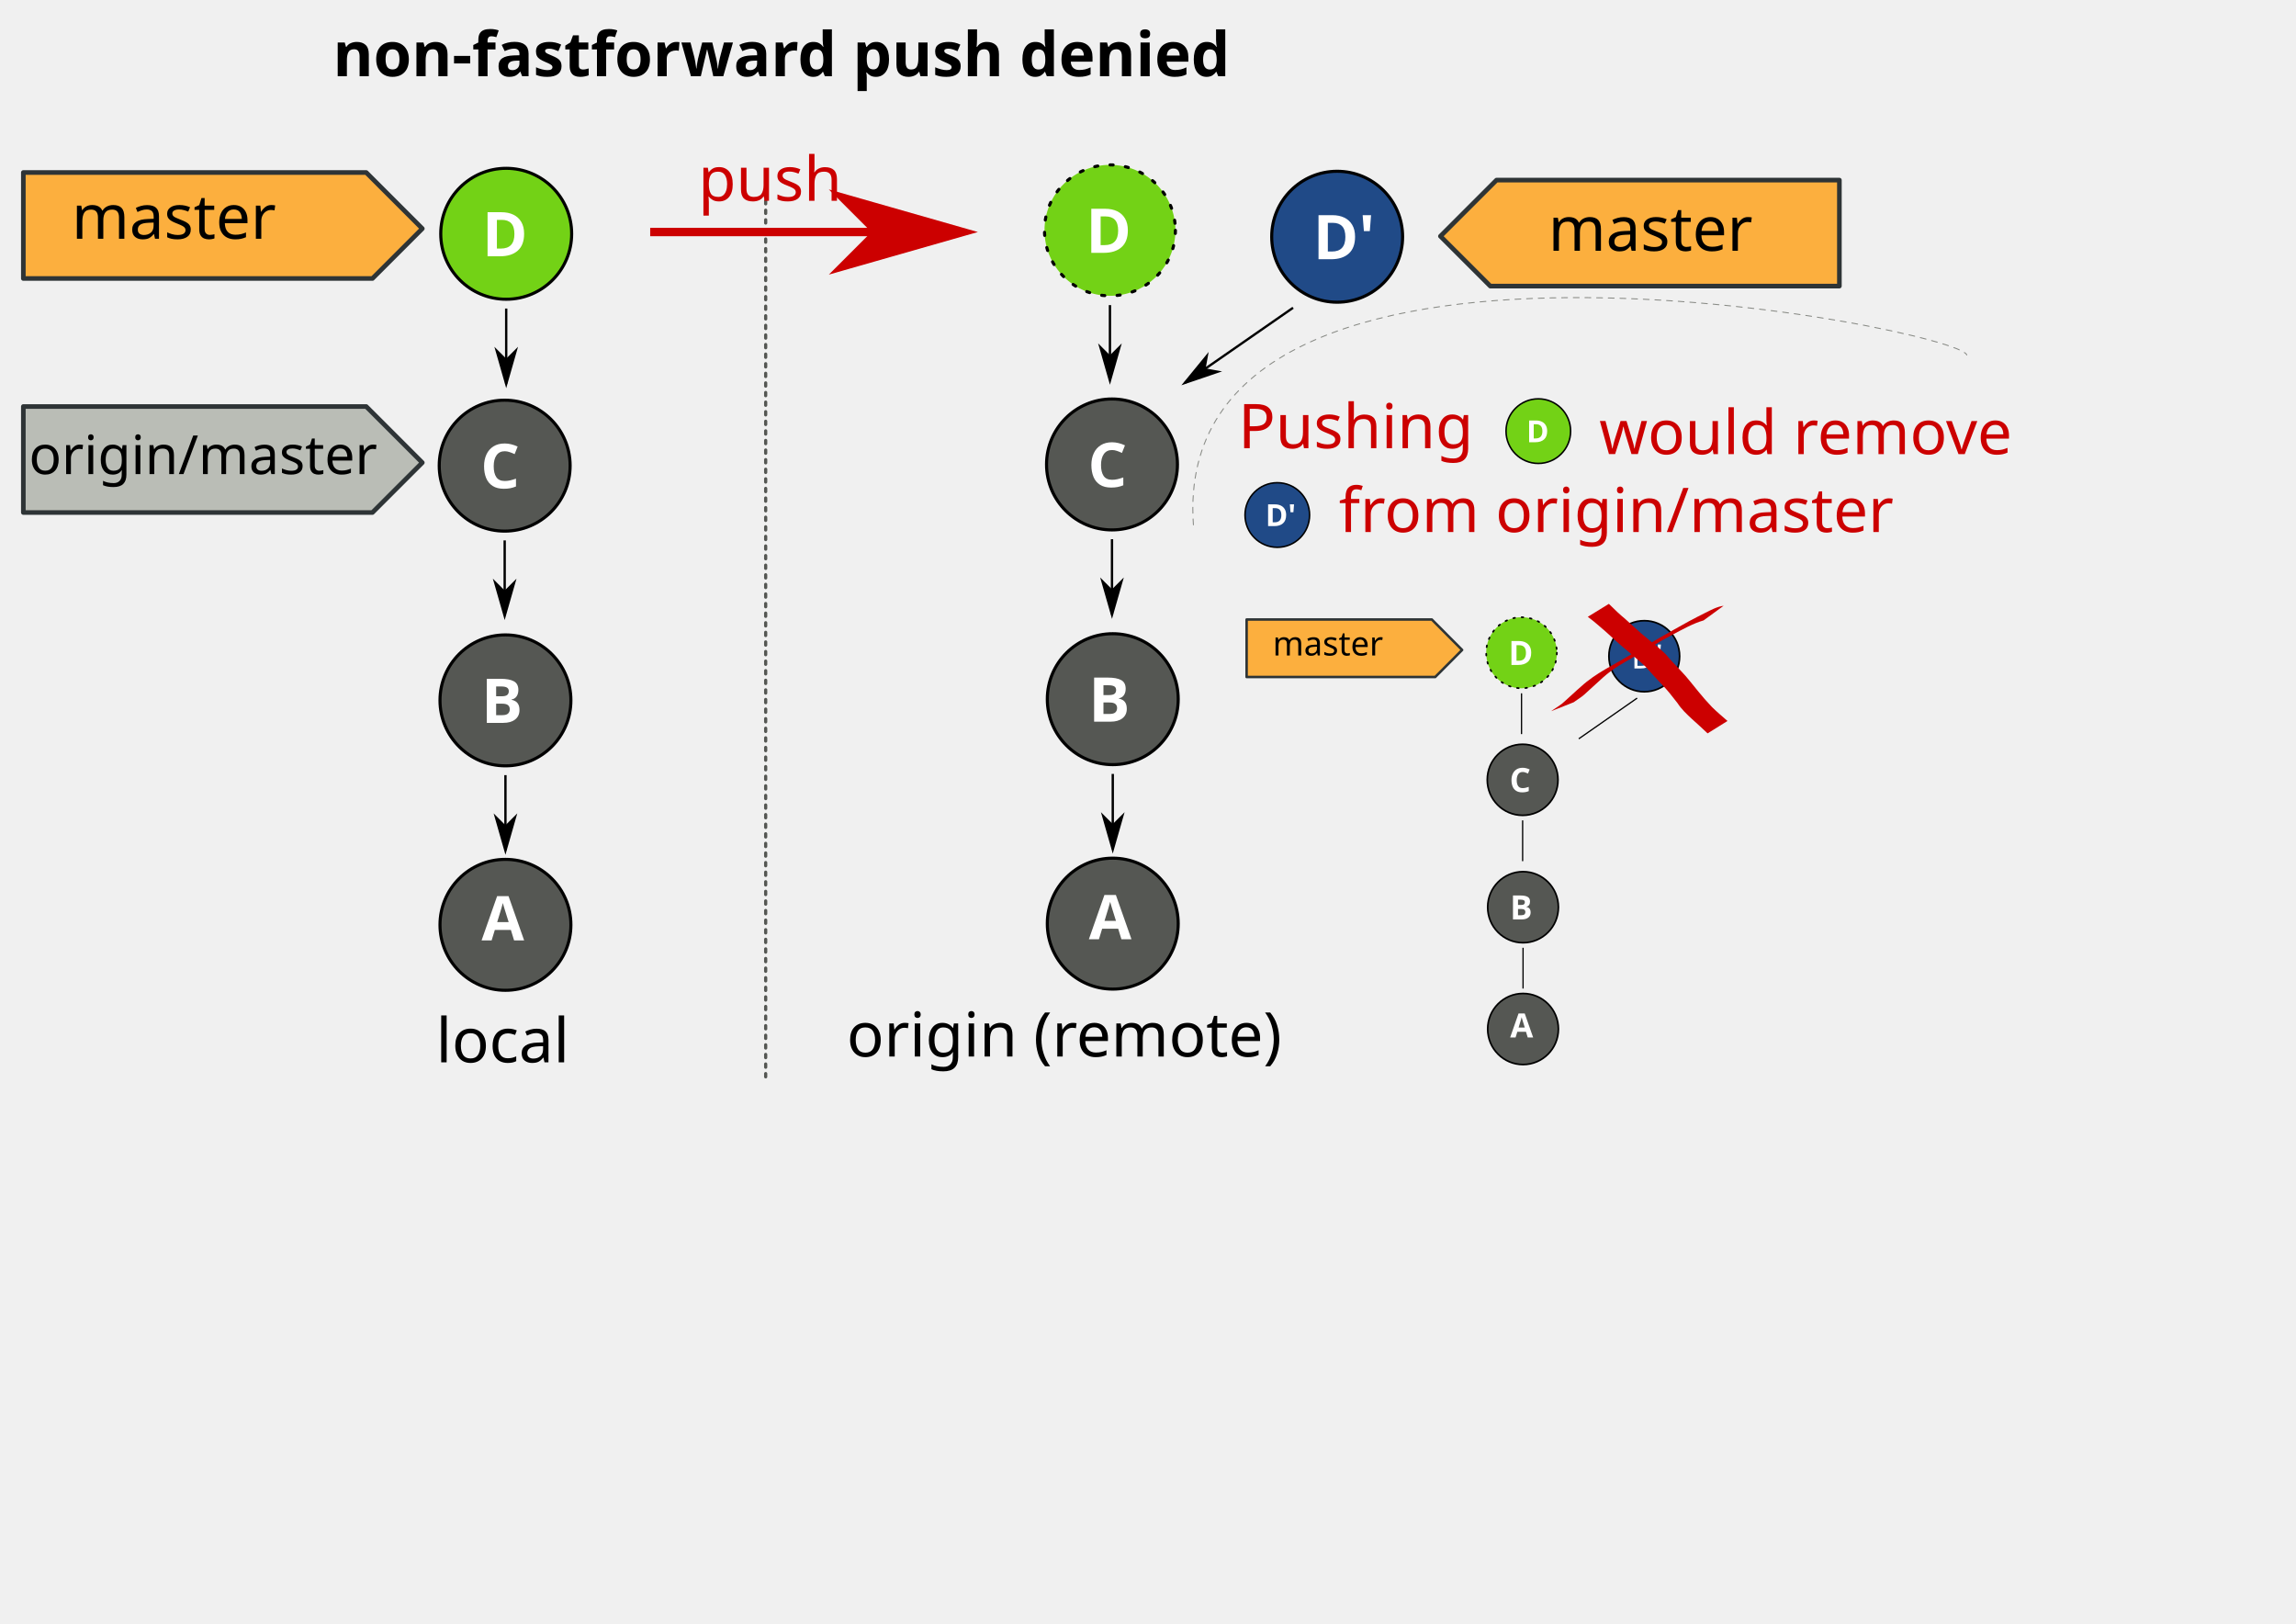
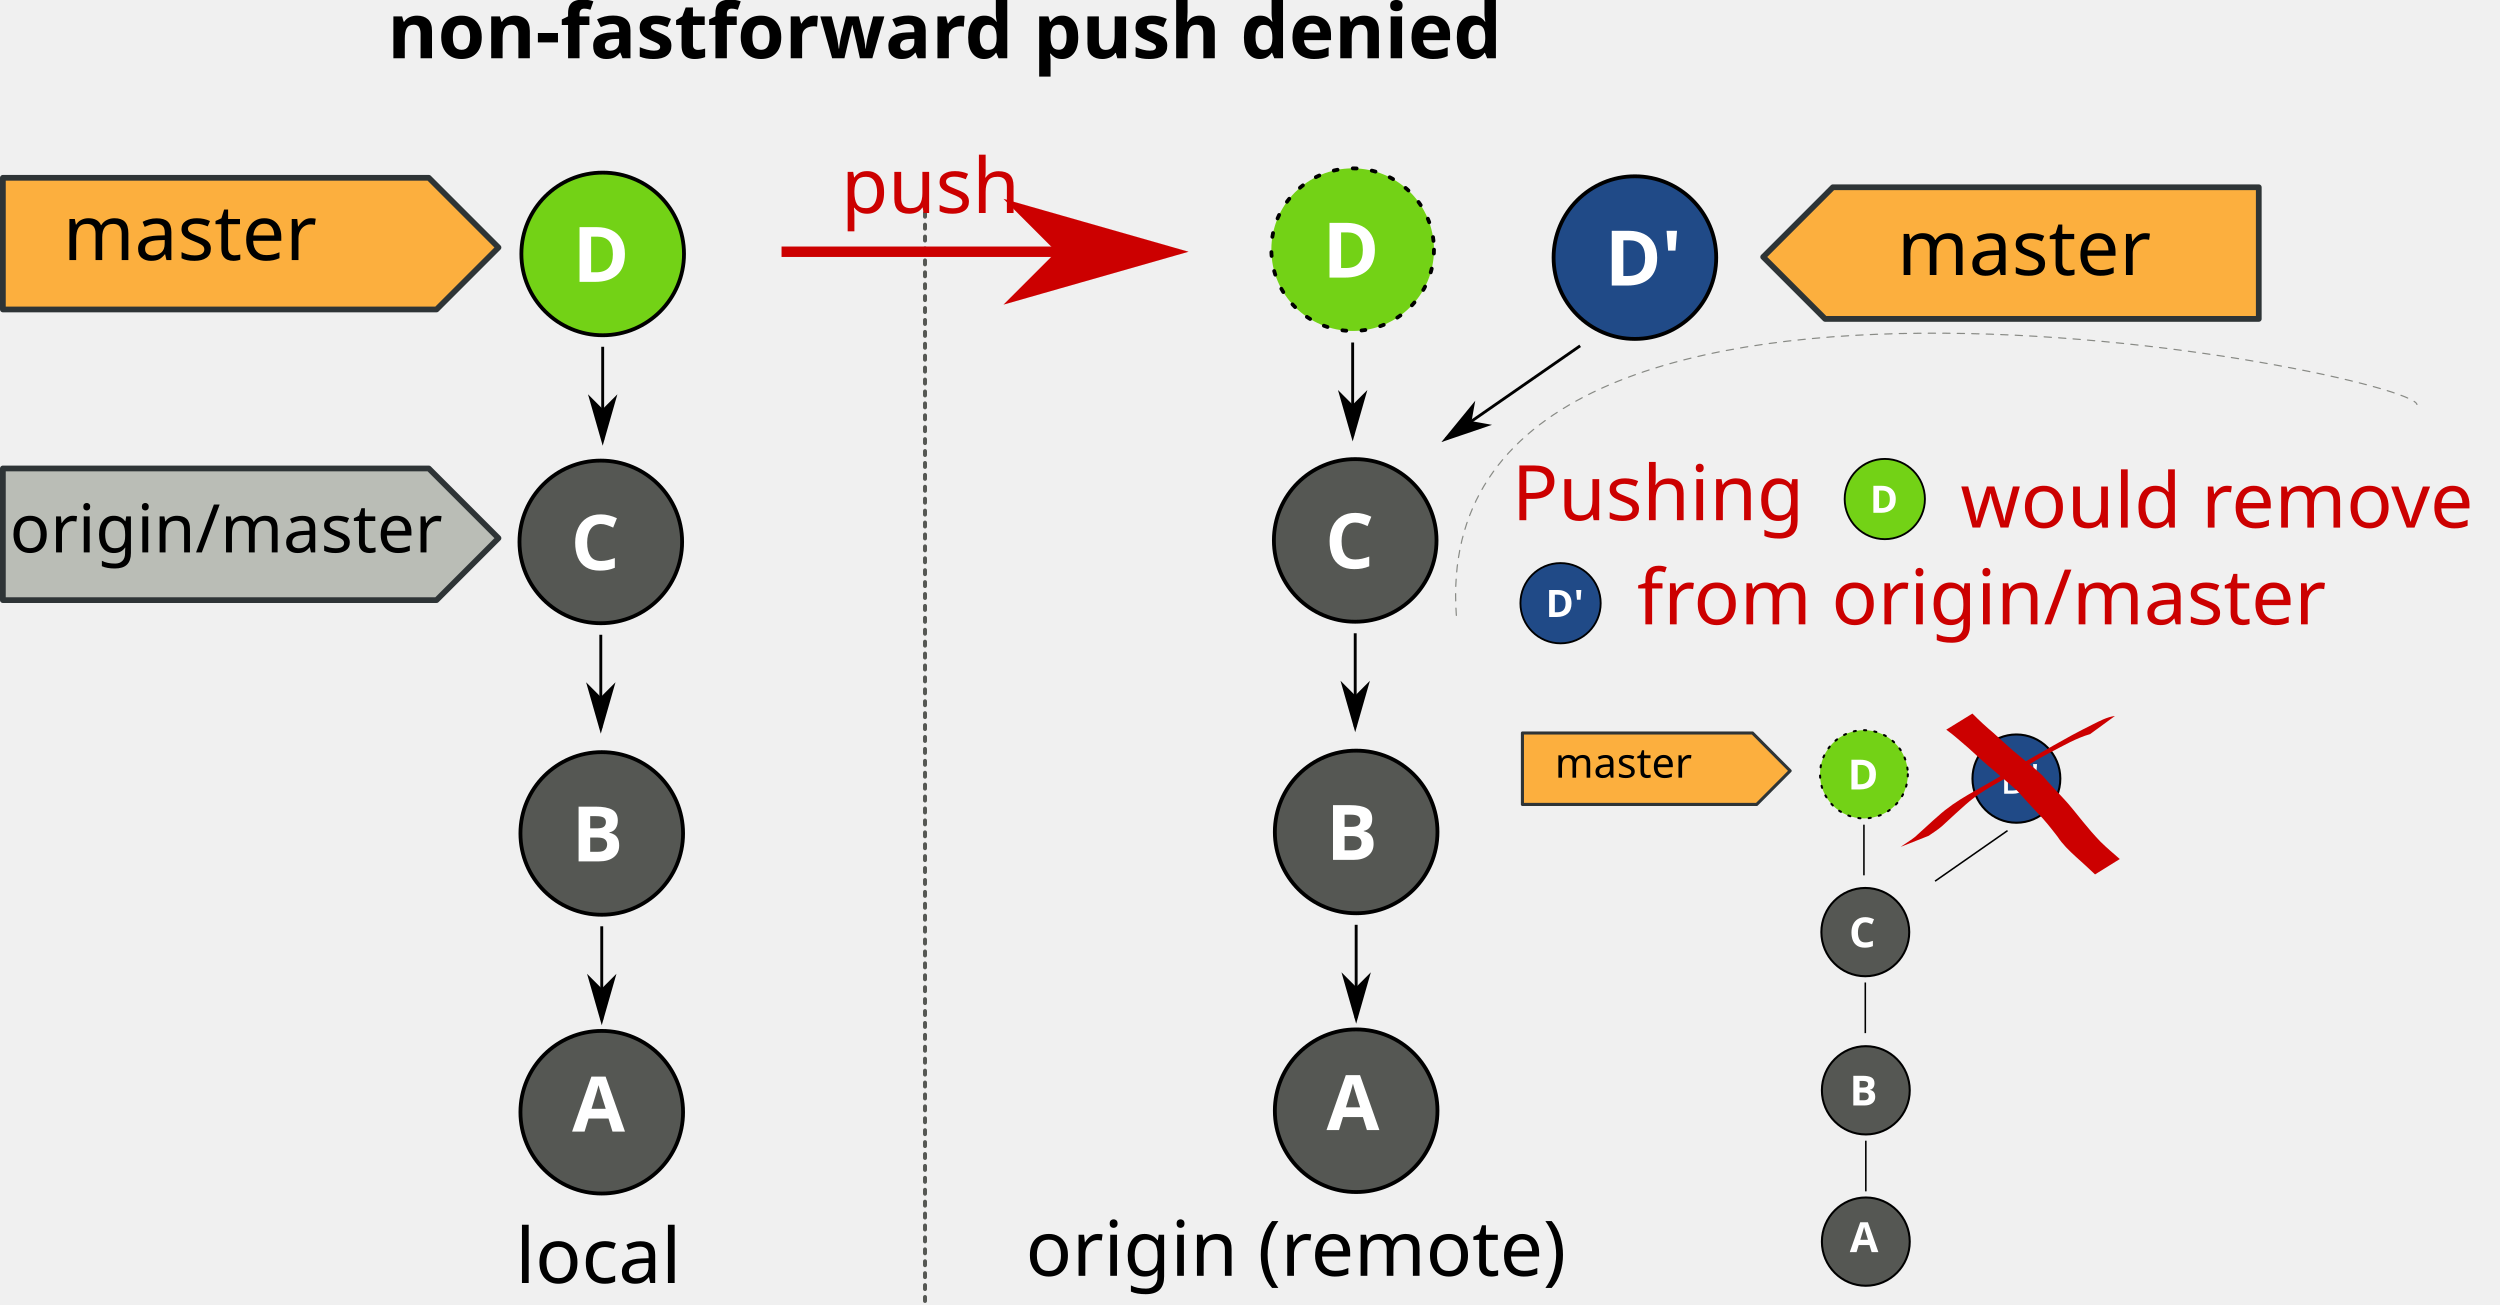
- <svg xmlns="http://www.w3.org/2000/svg" width="420mm" height="297mm" viewBox="0 0 1488.189 1052.362" id="svg4554" version="1.1">
+ <svg xmlns="http://www.w3.org/2000/svg" width="368.149mm" height="192.166mm" viewBox="0 0 1304.463 680.903" id="svg4554" version="1.1">
  <defs id="defs4556">
-     <marker style="overflow:visible;" id="marker10382" refX="0.0" refY="0.0" orient="auto">
-       <path transform="scale(0.8) rotate(180) translate(12.5,0)" style="fill-rule:evenodd;stroke:#000000;stroke-width:1pt;stroke-opacity:1;fill:#000000;fill-opacity:1" d="M 0.0,0.0 L 5.0,-5.0 L -12.5,0.0 L 5.0,5.0 L 0.0,0.0 z " id="path10384" />
+     <marker style="overflow:visible" id="marker10382" refX="0" refY="0" orient="auto">
+       <path transform="matrix(-0.8,0,0,-0.8,-10,0)" style="fill:#000000;fill-opacity:1;fill-rule:evenodd;stroke:#000000;stroke-width:1pt;stroke-opacity:1" d="M 0,0 5,-5 -12.5,0 5,5 0,0 Z" id="path10384" />
    </marker>
    <marker orient="auto" refY="0" refX="0" id="marker9983" style="overflow:visible">
      <path id="path9985" d="M 0,0 5,-5 -12.5,0 5,5 0,0 Z" style="fill:#000000;fill-opacity:1;fill-rule:evenodd;stroke:#000000;stroke-width:1pt;stroke-opacity:1" transform="matrix(-0.8,0,0,-0.8,-10,0)" />
    </marker>
    <marker style="overflow:visible" id="marker9012" refX="0" refY="0" orient="auto">
      <path transform="matrix(-0.8,0,0,-0.8,-10,0)" style="fill:#000000;fill-opacity:1;fill-rule:evenodd;stroke:#000000;stroke-width:1pt;stroke-opacity:1" d="M 0,0 5,-5 -12.5,0 5,5 0,0 Z" id="path9014" />
    </marker>
    <marker orient="auto" refY="0" refX="0" id="marker8576" style="overflow:visible">
      <path id="path8578" d="M 0,0 5,-5 -12.5,0 5,5 0,0 Z" style="fill:#000000;fill-opacity:1;fill-rule:evenodd;stroke:#000000;stroke-width:1pt;stroke-opacity:1" transform="matrix(-0.8,0,0,-0.8,-10,0)" />
    </marker>
-     <marker style="overflow:visible;" id="marker5209" refX="0.0" refY="0.0" orient="auto">
-       <path transform="scale(0.8) rotate(180) translate(12.5,0)" style="fill-rule:evenodd;stroke:#000000;stroke-width:1pt;stroke-opacity:1;fill:#000000;fill-opacity:1" d="M 0.0,0.0 L 5.0,-5.0 L -12.5,0.0 L 5.0,5.0 L 0.0,0.0 z " id="path5211" />
-     </marker>
-     <marker style="overflow:visible;" id="marker5205" refX="0.0" refY="0.0" orient="auto">
-       <path transform="scale(0.8) rotate(180) translate(12.5,0)" style="fill-rule:evenodd;stroke:#cc0000;stroke-width:1pt;stroke-opacity:1;fill:#cc0000;fill-opacity:1" d="M 0.0,0.0 L 5.0,-5.0 L -12.5,0.0 L 5.0,5.0 L 0.0,0.0 z " id="path5207" />
-     </marker>
-     <marker orient="auto" refY="0.0" refX="0.0" id="marker5052" style="overflow:visible;">
-       <path id="path5054" d="M 0.0,0.0 L 5.0,-5.0 L -12.5,0.0 L 5.0,5.0 L 0.0,0.0 z " style="fill-rule:evenodd;stroke:#000000;stroke-width:1pt;stroke-opacity:1;fill:#000000;fill-opacity:1" transform="scale(0.8) rotate(180) translate(12.5,0)" />
-     </marker>
-     <marker style="overflow:visible;" id="marker17921" refX="0.0" refY="0.0" orient="auto">
-       <path transform="scale(0.8) rotate(180) translate(12.5,0)" style="fill-rule:evenodd;stroke:#cc0000;stroke-width:1pt;stroke-opacity:1;fill:#cc0000;fill-opacity:1" d="M 0.0,0.0 L 5.0,-5.0 L -12.5,0.0 L 5.0,5.0 L 0.0,0.0 z " id="path17923" />
-     </marker>
-     <marker style="overflow:visible;" id="marker17913" refX="0.0" refY="0.0" orient="auto">
-       <path transform="scale(0.8) rotate(180) translate(12.5,0)" style="fill-rule:evenodd;stroke:#cc0000;stroke-width:1pt;stroke-opacity:1;fill:#cc0000;fill-opacity:1" d="M 0.0,0.0 L 5.0,-5.0 L -12.5,0.0 L 5.0,5.0 L 0.0,0.0 z " id="path17915" />
-     </marker>
-     <marker orient="auto" refY="0.0" refX="0.0" id="marker16688" style="overflow:visible;">
-       <path id="path16690" d="M 0.0,0.0 L 5.0,-5.0 L -12.5,0.0 L 5.0,5.0 L 0.0,0.0 z " style="fill-rule:evenodd;stroke:#000000;stroke-width:1pt;stroke-opacity:1;fill:#000000;fill-opacity:1" transform="scale(0.8) rotate(180) translate(12.5,0)" />
-     </marker>
-     <marker orient="auto" refY="0.0" refX="0.0" id="marker6856" style="overflow:visible;">
-       <path id="path6858" d="M 0.0,0.0 L 5.0,-5.0 L -12.5,0.0 L 5.0,5.0 L 0.0,0.0 z " style="fill-rule:evenodd;stroke:#000000;stroke-width:1pt;stroke-opacity:1;fill:#000000;fill-opacity:1" transform="scale(0.8) rotate(180) translate(12.5,0)" />
-     </marker>
-     <marker orient="auto" refY="0.0" refX="0.0" id="Arrow1Lend" style="overflow:visible;">
-       <path id="path5441" d="M 0.0,0.0 L 5.0,-5.0 L -12.5,0.0 L 5.0,5.0 L 0.0,0.0 z " style="fill-rule:evenodd;stroke:#000000;stroke-width:1pt;stroke-opacity:1;fill:#000000;fill-opacity:1" transform="scale(0.8) rotate(180) translate(12.5,0)" />
+     <marker style="overflow:visible" id="marker5209" refX="0" refY="0" orient="auto">
+       <path transform="matrix(-0.8,0,0,-0.8,-10,0)" style="fill:#000000;fill-opacity:1;fill-rule:evenodd;stroke:#000000;stroke-width:1pt;stroke-opacity:1" d="M 0,0 5,-5 -12.5,0 5,5 0,0 Z" id="path5211" />
+     </marker>
+     <marker style="overflow:visible" id="marker5205" refX="0" refY="0" orient="auto">
+       <path transform="matrix(-0.8,0,0,-0.8,-10,0)" style="fill:#cc0000;fill-opacity:1;fill-rule:evenodd;stroke:#cc0000;stroke-width:1pt;stroke-opacity:1" d="M 0,0 5,-5 -12.5,0 5,5 0,0 Z" id="path5207" />
+     </marker>
+     <marker orient="auto" refY="0" refX="0" id="marker5052" style="overflow:visible">
+       <path id="path5054" d="M 0,0 5,-5 -12.5,0 5,5 0,0 Z" style="fill:#000000;fill-opacity:1;fill-rule:evenodd;stroke:#000000;stroke-width:1pt;stroke-opacity:1" transform="matrix(-0.8,0,0,-0.8,-10,0)" />
+     </marker>
+     <marker style="overflow:visible" id="marker17921" refX="0" refY="0" orient="auto">
+       <path transform="matrix(-0.8,0,0,-0.8,-10,0)" style="fill:#cc0000;fill-opacity:1;fill-rule:evenodd;stroke:#cc0000;stroke-width:1pt;stroke-opacity:1" d="M 0,0 5,-5 -12.5,0 5,5 0,0 Z" id="path17923" />
+     </marker>
+     <marker style="overflow:visible" id="marker17913" refX="0" refY="0" orient="auto">
+       <path transform="matrix(-0.8,0,0,-0.8,-10,0)" style="fill:#cc0000;fill-opacity:1;fill-rule:evenodd;stroke:#cc0000;stroke-width:1pt;stroke-opacity:1" d="M 0,0 5,-5 -12.5,0 5,5 0,0 Z" id="path17915" />
+     </marker>
+     <marker orient="auto" refY="0" refX="0" id="marker16688" style="overflow:visible">
+       <path id="path16690" d="M 0,0 5,-5 -12.5,0 5,5 0,0 Z" style="fill:#000000;fill-opacity:1;fill-rule:evenodd;stroke:#000000;stroke-width:1pt;stroke-opacity:1" transform="matrix(-0.8,0,0,-0.8,-10,0)" />
+     </marker>
+     <marker orient="auto" refY="0" refX="0" id="marker6856" style="overflow:visible">
+       <path id="path6858" d="M 0,0 5,-5 -12.5,0 5,5 0,0 Z" style="fill:#000000;fill-opacity:1;fill-rule:evenodd;stroke:#000000;stroke-width:1pt;stroke-opacity:1" transform="matrix(-0.8,0,0,-0.8,-10,0)" />
+     </marker>
+     <marker orient="auto" refY="0" refX="0" id="Arrow1Lend" style="overflow:visible">
+       <path id="path5441" d="M 0,0 5,-5 -12.5,0 5,5 0,0 Z" style="fill:#000000;fill-opacity:1;fill-rule:evenodd;stroke:#000000;stroke-width:1pt;stroke-opacity:1" transform="matrix(-0.8,0,0,-0.8,-10,0)" />
    </marker>
    <marker orient="auto" refY="0" refX="0" id="marker16688-0" style="overflow:visible">
      <path id="path16690-0" d="M 0,0 5,-5 -12.5,0 5,5 0,0 Z" style="fill:#000000;fill-opacity:1;fill-rule:evenodd;stroke:#000000;stroke-width:1pt;stroke-opacity:1" transform="matrix(-0.8,0,0,-0.8,-10,0)" />
    </marker>
    <marker orient="auto" refY="0" refX="0" id="marker15241-7" style="overflow:visible">
      <path id="path15243-8" d="M 0,0 5,-5 -12.5,0 5,5 0,0 Z" style="fill:#000000;fill-opacity:1;fill-rule:evenodd;stroke:#000000;stroke-width:1pt;stroke-opacity:1" transform="matrix(-0.8,0,0,-0.8,-10,0)" />
    </marker>
    <marker orient="auto" refY="0" refX="0" id="marker6856-6" style="overflow:visible">
      <path id="path6858-9" d="M 0,0 5,-5 -12.5,0 5,5 0,0 Z" style="fill:#000000;fill-opacity:1;fill-rule:evenodd;stroke:#000000;stroke-width:1pt;stroke-opacity:1" transform="matrix(-0.8,0,0,-0.8,-10,0)" />
    </marker>
    <marker orient="auto" refY="0" refX="0" id="Arrow1Lend-2" style="overflow:visible">
      <path id="path5441-8" d="M 0,0 5,-5 -12.5,0 5,5 0,0 Z" style="fill:#000000;fill-opacity:1;fill-rule:evenodd;stroke:#000000;stroke-width:1pt;stroke-opacity:1" transform="matrix(-0.8,0,0,-0.8,-10,0)" />
    </marker>
    <marker orient="auto" refY="0" refX="0" id="marker5052-6" style="overflow:visible">
      <path id="path5054-7" d="M 0,0 5,-5 -12.5,0 5,5 0,0 Z" style="fill:#000000;fill-opacity:1;fill-rule:evenodd;stroke:#000000;stroke-width:1pt;stroke-opacity:1" transform="matrix(-0.8,0,0,-0.8,-10,0)" />
    </marker>
    <marker style="overflow:visible" id="marker5209-6" refX="0" refY="0" orient="auto">
      <path transform="matrix(-0.8,0,0,-0.8,-10,0)" style="fill:#000000;fill-opacity:1;fill-rule:evenodd;stroke:#000000;stroke-width:1pt;stroke-opacity:1" d="M 0,0 5,-5 -12.5,0 5,5 0,0 Z" id="path5211-0" />
    </marker>
    <marker style="overflow:visible" id="marker5209-6-6" refX="0" refY="0" orient="auto">
      <path transform="matrix(-0.8,0,0,-0.8,-10,0)" style="fill:#000000;fill-opacity:1;fill-rule:evenodd;stroke:#000000;stroke-width:1pt;stroke-opacity:1" d="M 0,0 5,-5 -12.5,0 5,5 0,0 Z" id="path5211-0-2" />
    </marker>
    <marker orient="auto" refY="0" refX="0" id="marker5052-6-3" style="overflow:visible">
      <path id="path5054-7-7" d="M 0,0 5,-5 -12.5,0 5,5 0,0 Z" style="fill:#000000;fill-opacity:1;fill-rule:evenodd;stroke:#000000;stroke-width:1pt;stroke-opacity:1" transform="matrix(-0.8,0,0,-0.8,-10,0)" />
    </marker>
    <marker orient="auto" refY="0" refX="0" id="Arrow1Lend-2-5" style="overflow:visible">
      <path id="path5441-8-7" d="M 0,0 5,-5 -12.5,0 5,5 0,0 Z" style="fill:#000000;fill-opacity:1;fill-rule:evenodd;stroke:#000000;stroke-width:1pt;stroke-opacity:1" transform="matrix(-0.8,0,0,-0.8,-10,0)" />
    </marker>
    <marker orient="auto" refY="0" refX="0" id="marker5052-6-3-1" style="overflow:visible">
      <path id="path5054-7-7-0" d="M 0,0 5,-5 -12.5,0 5,5 0,0 Z" style="fill:#000000;fill-opacity:1;fill-rule:evenodd;stroke:#000000;stroke-width:1pt;stroke-opacity:1" transform="matrix(-0.8,0,0,-0.8,-10,0)" />
    </marker>
    <marker style="overflow:visible" id="marker5209-6-6-0" refX="0" refY="0" orient="auto">
      <path transform="matrix(-0.8,0,0,-0.8,-10,0)" style="fill:#000000;fill-opacity:1;fill-rule:evenodd;stroke:#000000;stroke-width:1pt;stroke-opacity:1" d="M 0,0 5,-5 -12.5,0 5,5 0,0 Z" id="path5211-0-2-9" />
    </marker>
    <marker orient="auto" refY="0" refX="0" id="Arrow1Lend-2-5-4" style="overflow:visible">
      <path id="path5441-8-7-6" d="M 0,0 5,-5 -12.5,0 5,5 0,0 Z" style="fill:#000000;fill-opacity:1;fill-rule:evenodd;stroke:#000000;stroke-width:1pt;stroke-opacity:1" transform="matrix(-0.8,0,0,-0.8,-10,0)" />
    </marker>
  </defs>
-   <g style="display:inline" id="layer_remote_nonff">
+   <g style="display:inline" id="layer_remote_nonff" transform="translate(-13.6305,-19.00671)">
    <g transform="translate(153.8681,-10.56854)" id="g5091">
      <circle style="opacity:1;fill:#555753;fill-opacity:1;stroke:#000000;stroke-width:2;stroke-linecap:round;stroke-linejoin:round;stroke-miterlimit:4;stroke-dasharray:none;stroke-opacity:1" id="circle5093" cx="173.746" cy="609.915" r="42.426" />
      <text xml:space="preserve" style="font-style:normal;font-variant:normal;font-weight:bold;font-stretch:normal;font-size:40px;line-height:125%;font-family:sans-serif;-inkscape-font-specification:'sans-serif, Bold';text-align:start;letter-spacing:0px;word-spacing:0px;writing-mode:lr-tb;text-anchor:start;fill:#ffffff;fill-opacity:1;stroke:none;stroke-width:1px;stroke-linecap:butt;stroke-linejoin:miter;stroke-opacity:1" x="158.268" y="620.017" id="text5095">
        <tspan id="tspan5097" x="158.268" y="620.017">A</tspan>
      </text>
    </g>
    <g transform="translate(153.8681,-10.56854)" id="g5099">
      <circle style="opacity:1;fill:#555753;fill-opacity:1;stroke:#000000;stroke-width:2;stroke-linecap:round;stroke-linejoin:round;stroke-miterlimit:4;stroke-dasharray:none;stroke-opacity:1" id="circle5101" cx="173.746" cy="464.453" r="42.426" />
      <text xml:space="preserve" style="font-style:normal;font-variant:normal;font-weight:bold;font-stretch:normal;font-size:40px;line-height:125%;font-family:sans-serif;-inkscape-font-specification:'sans-serif, Bold';text-align:start;letter-spacing:0px;word-spacing:0px;writing-mode:lr-tb;text-anchor:start;fill:#ffffff;fill-opacity:1;stroke:none;stroke-width:1px;stroke-linecap:butt;stroke-linejoin:miter;stroke-opacity:1" x="158.072" y="479.034" id="text5103">
        <tspan y="479.034" x="158.072" id="tspan5105">B</tspan>
      </text>
    </g>
    <path style="fill:none;fill-rule:evenodd;stroke:#000000;stroke-width:1.51;stroke-linecap:butt;stroke-linejoin:miter;stroke-miterlimit:4;stroke-dasharray:none;stroke-opacity:1;marker-end:url(#Arrow1Lend)" d="m 327.614,502.332 0,48.691" id="path5107" />
    <g id="g5109" transform="translate(153.3703,-162.6828)">
      <circle style="opacity:1;fill:#555753;fill-opacity:1;stroke:#000000;stroke-width:2;stroke-linecap:round;stroke-linejoin:round;stroke-miterlimit:4;stroke-dasharray:none;stroke-opacity:1" id="circle5111" cx="173.746" cy="464.453" r="42.426" />
      <text xml:space="preserve" style="font-style:normal;font-variant:normal;font-weight:bold;font-stretch:normal;font-size:40px;line-height:125%;font-family:sans-serif;-inkscape-font-specification:'sans-serif, Bold';text-align:start;letter-spacing:0px;word-spacing:0px;writing-mode:lr-tb;text-anchor:start;fill:#ffffff;fill-opacity:1;stroke:none;stroke-width:1px;stroke-linecap:butt;stroke-linejoin:miter;stroke-opacity:1" x="158.072" y="479.034" id="text5113">
        <tspan y="479.034" x="158.072" id="tspan5115">C</tspan>
      </text>
    </g>
    <path style="fill:none;fill-rule:evenodd;stroke:#000000;stroke-width:1.51;stroke-linecap:butt;stroke-linejoin:miter;stroke-miterlimit:4;stroke-dasharray:none;stroke-opacity:1;marker-end:url(#marker6856)" d="m 327.117,350.217 0,48.691" id="path5117" />
    <g transform="translate(963.6637,141.2937)" id="g5119">
      <path style="fill:#fcaf3e;fill-opacity:1;fill-rule:evenodd;stroke:#2e3436;stroke-width:3;stroke-linecap:round;stroke-linejoin:round;stroke-miterlimit:4;stroke-dasharray:none;stroke-opacity:1" d="m -948.533,-29.511 222.234,0 36.365,36.365 -32.325,32.325 -226.274,0 z" id="path5121" />
      <text xml:space="preserve" style="font-style:normal;font-weight:normal;font-size:40px;line-height:125%;font-family:sans-serif;letter-spacing:0px;word-spacing:0px;fill:#000000;fill-opacity:1;stroke:none;stroke-width:1px;stroke-linecap:butt;stroke-linejoin:miter;stroke-opacity:1" x="-917.219" y="13.42" id="text5123">
        <tspan id="tspan5125" x="-917.219" y="13.42">master</tspan>
      </text>
    </g>
    <g id="g5127" transform="translate(186.3582,-260.9466)">
      <circle style="opacity:1;fill:#73d216;fill-opacity:1;stroke:#000000;stroke-width:2;stroke-linecap:round;stroke-linejoin:round;stroke-miterlimit:4;stroke-dasharray:none;stroke-dashoffset:0;stroke-opacity:1" id="circle5129" cx="141.746" cy="412.453" r="42.426" />
      <text xml:space="preserve" style="font-style:normal;font-variant:normal;font-weight:bold;font-stretch:normal;font-size:40px;line-height:125%;font-family:sans-serif;-inkscape-font-specification:'sans-serif, Bold';text-align:start;letter-spacing:0px;word-spacing:0px;writing-mode:lr-tb;text-anchor:start;fill:#ffffff;fill-opacity:1;stroke:none;stroke-width:1px;stroke-linecap:butt;stroke-linejoin:miter;stroke-opacity:1" x="126.072" y="427.034" id="text5131">
        <tspan y="427.034" x="126.072" id="tspan5133">D</tspan>
      </text>
    </g>
    <path style="fill:none;fill-rule:evenodd;stroke:#000000;stroke-width:1.51;stroke-linecap:butt;stroke-linejoin:miter;stroke-miterlimit:4;stroke-dasharray:none;stroke-opacity:1;marker-end:url(#marker5052)" d="m 328.104,199.953 0,48.691" id="path5135" />
    <g id="g6524" transform="translate(-376.9986,104)">
      <path style="fill:#babdb6;fill-opacity:1;fill-rule:evenodd;stroke:#2e3436;stroke-width:3;stroke-linecap:round;stroke-linejoin:round;stroke-miterlimit:4;stroke-dasharray:none;stroke-opacity:1" d="m 392.129,159.446 222.234,0 36.365,36.365 -32.325,32.325 -226.274,0 z" id="path5137" />
      <text xml:space="preserve" style="font-style:normal;font-variant:normal;font-weight:normal;font-stretch:normal;font-size:40px;line-height:125%;font-family:sans-serif;-inkscape-font-specification:'sans-serif, Normal';text-align:start;letter-spacing:0px;word-spacing:0px;writing-mode:lr-tb;text-anchor:start;fill:#000000;fill-opacity:1;stroke:none;stroke-width:1px;stroke-linecap:butt;stroke-linejoin:miter;stroke-opacity:1" x="395.73" y="203.234" id="text5139">
        <tspan style="font-style:normal;font-variant:normal;font-weight:normal;font-stretch:normal;font-size:35px;line-height:125%;font-family:sans-serif;-inkscape-font-specification:'sans-serif, Normal';text-align:start;writing-mode:lr-tb;text-anchor:start" y="203.234" x="395.73" id="tspan5141">origin/master</tspan>
      </text>
    </g>
    <g style="display:inline" id="g5143" transform="translate(547.5102,-11.34744)">
      <circle r="42.426" cy="609.915" cx="173.746" id="circle5145" style="opacity:1;fill:#555753;fill-opacity:1;stroke:#000000;stroke-width:2;stroke-linecap:round;stroke-linejoin:round;stroke-miterlimit:4;stroke-dasharray:none;stroke-opacity:1" />
      <text id="text5147" y="620.017" x="158.268" style="font-style:normal;font-variant:normal;font-weight:bold;font-stretch:normal;font-size:40px;line-height:125%;font-family:sans-serif;-inkscape-font-specification:'sans-serif, Bold';text-align:start;letter-spacing:0px;word-spacing:0px;writing-mode:lr-tb;text-anchor:start;fill:#ffffff;fill-opacity:1;stroke:none;stroke-width:1px;stroke-linecap:butt;stroke-linejoin:miter;stroke-opacity:1" xml:space="preserve">
        <tspan y="620.017" x="158.268" id="tspan5149">A</tspan>
      </text>
    </g>
    <g style="display:inline" id="g5151" transform="translate(547.5102,-11.34744)">
      <circle r="42.426" cy="464.453" cx="173.746" id="circle5153" style="opacity:1;fill:#555753;fill-opacity:1;stroke:#000000;stroke-width:2;stroke-linecap:round;stroke-linejoin:round;stroke-miterlimit:4;stroke-dasharray:none;stroke-opacity:1" />
      <text id="text5155" y="479.034" x="158.072" style="font-style:normal;font-variant:normal;font-weight:bold;font-stretch:normal;font-size:40px;line-height:125%;font-family:sans-serif;-inkscape-font-specification:'sans-serif, Bold';text-align:start;letter-spacing:0px;word-spacing:0px;writing-mode:lr-tb;text-anchor:start;fill:#ffffff;fill-opacity:1;stroke:none;stroke-width:1px;stroke-linecap:butt;stroke-linejoin:miter;stroke-opacity:1" xml:space="preserve">
        <tspan id="tspan5157" x="158.072" y="479.034">B</tspan>
      </text>
    </g>
    <path id="path5159" d="m 721.257,501.553 0,48.691" style="display:inline;fill:none;fill-rule:evenodd;stroke:#000000;stroke-width:1.51;stroke-linecap:butt;stroke-linejoin:miter;stroke-miterlimit:4;stroke-dasharray:none;stroke-opacity:1;marker-end:url(#Arrow1Lend-2)" />
    <g style="display:inline" transform="translate(547.0125,-163.4617)" id="g5161">
      <circle r="42.426" cy="464.453" cx="173.746" id="circle5163" style="opacity:1;fill:#555753;fill-opacity:1;stroke:#000000;stroke-width:2;stroke-linecap:round;stroke-linejoin:round;stroke-miterlimit:4;stroke-dasharray:none;stroke-opacity:1" />
      <text id="text5165" y="479.034" x="158.072" style="font-style:normal;font-variant:normal;font-weight:bold;font-stretch:normal;font-size:40px;line-height:125%;font-family:sans-serif;-inkscape-font-specification:'sans-serif, Bold';text-align:start;letter-spacing:0px;word-spacing:0px;writing-mode:lr-tb;text-anchor:start;fill:#ffffff;fill-opacity:1;stroke:none;stroke-width:1px;stroke-linecap:butt;stroke-linejoin:miter;stroke-opacity:1" xml:space="preserve">
        <tspan id="tspan5167" x="158.072" y="479.034">C</tspan>
      </text>
    </g>
    <path id="path5169" d="m 720.759,349.438 0,48.691" style="display:inline;fill:none;fill-rule:evenodd;stroke:#000000;stroke-width:1.51;stroke-linecap:butt;stroke-linejoin:miter;stroke-miterlimit:4;stroke-dasharray:none;stroke-opacity:1;marker-end:url(#marker6856-6)" />
    <g id="g5249" transform="translate(256.5714,-43.42857)">
      <path id="path5173" d="m 935.657,160.147 -222.234,0 -36.365,36.365 32.325,32.325 226.274,0 z" style="fill:#fcaf3e;fill-opacity:1;fill-rule:evenodd;stroke:#2e3436;stroke-width:3;stroke-linecap:round;stroke-linejoin:round;stroke-miterlimit:4;stroke-dasharray:none;stroke-opacity:1" />
      <text id="text5175" y="205.935" x="746.945" style="font-style:normal;font-weight:normal;font-size:40px;line-height:125%;font-family:sans-serif;letter-spacing:0px;word-spacing:0px;fill:#000000;fill-opacity:1;stroke:none;stroke-width:1px;stroke-linecap:butt;stroke-linejoin:miter;stroke-opacity:1" xml:space="preserve">
        <tspan y="205.935" x="746.945" id="tspan5177">master</tspan>
      </text>
    </g>
    <path style="fill:none;fill-rule:evenodd;stroke:#555753;stroke-width:2.072;stroke-linecap:round;stroke-linejoin:miter;stroke-miterlimit:4;stroke-dasharray:2.072, 4.145;stroke-dashoffset:0;stroke-opacity:1" d="m 496.286,117.58 0,581.279" id="path5179" />
    <text xml:space="preserve" style="font-style:normal;font-weight:normal;font-size:40px;line-height:125%;font-family:sans-serif;letter-spacing:0px;word-spacing:0px;fill:#000000;fill-opacity:1;stroke:none;stroke-width:1px;stroke-linecap:butt;stroke-linejoin:miter;stroke-opacity:1" x="282.571" y="688.457" id="text5181">
      <tspan id="tspan5183" x="282.571" y="688.457">local</tspan>
    </text>
    <text xml:space="preserve" style="font-style:normal;font-weight:normal;font-size:40px;line-height:125%;font-family:sans-serif;letter-spacing:0px;word-spacing:0px;display:inline;fill:#000000;fill-opacity:1;stroke:none;stroke-width:1px;stroke-linecap:butt;stroke-linejoin:miter;stroke-opacity:1" x="548.808" y="684.703" id="text5185">
      <tspan id="tspan5187" x="548.808" y="684.703">origin (remote)</tspan>
    </text>
    <path id="path5189" d="m 421.429,150.362 201.851,0" style="fill:#cc0000;fill-rule:evenodd;stroke:#cc0000;stroke-width:5.436;stroke-linecap:butt;stroke-linejoin:miter;stroke-miterlimit:4;stroke-dasharray:none;stroke-opacity:1;marker-end:url(#marker5205)" />
    <text xml:space="preserve" style="font-style:normal;font-variant:normal;font-weight:normal;font-stretch:normal;font-size:40px;line-height:125%;font-family:sans-serif;-inkscape-font-specification:'sans-serif, Normal';text-align:start;letter-spacing:0px;word-spacing:0px;writing-mode:lr-tb;text-anchor:start;display:inline;fill:#cc0000;fill-opacity:1;stroke:none;stroke-width:1px;stroke-linecap:butt;stroke-linejoin:miter;stroke-opacity:1" x="452.522" y="130.131" id="text5191">
      <tspan id="tspan5193" x="452.522" y="130.131">push</tspan>
    </text>
    <g id="g5195" transform="translate(577.6823,-263.1779)" style="display:inline">
      <circle style="opacity:1;fill:#73d216;fill-opacity:1;stroke:#000000;stroke-width:2;stroke-linecap:round;stroke-linejoin:round;stroke-miterlimit:4;stroke-dasharray:2, 8;stroke-dashoffset:0;stroke-opacity:1" id="circle5197" cx="141.746" cy="412.453" r="42.426" />
      <text xml:space="preserve" style="font-style:normal;font-variant:normal;font-weight:bold;font-stretch:normal;font-size:40px;line-height:125%;font-family:sans-serif;-inkscape-font-specification:'sans-serif, Bold';text-align:start;letter-spacing:0px;word-spacing:0px;writing-mode:lr-tb;text-anchor:start;fill:#ffffff;fill-opacity:1;stroke:none;stroke-width:1px;stroke-linecap:butt;stroke-linejoin:miter;stroke-opacity:1" x="126.072" y="427.034" id="text5199">
        <tspan y="427.034" x="126.072" id="tspan5201">D</tspan>
      </text>
    </g>
    <path style="display:inline;fill:none;fill-rule:evenodd;stroke:#000000;stroke-width:1.51;stroke-linecap:butt;stroke-linejoin:miter;stroke-miterlimit:4;stroke-dasharray:none;stroke-opacity:1;marker-end:url(#marker5052-6)" d="m 719.429,197.722 0,48.691" id="path5203" />
    <path id="path16569-7" d="m 838.13,199.445 -70,48.571" style="display:inline;fill:none;fill-rule:evenodd;stroke:#000000;stroke-width:1.51;stroke-linecap:butt;stroke-linejoin:miter;stroke-miterlimit:4;stroke-dasharray:none;stroke-opacity:1;marker-end:url(#marker5209-6)" />
    <g id="g16641-8" transform="translate(692.9552,-311.0286)" style="display:inline;fill:#73d216">
      <circle style="opacity:1;fill:#204a87;fill-opacity:1;stroke:#000000;stroke-width:2;stroke-linecap:round;stroke-linejoin:round;stroke-miterlimit:4;stroke-dasharray:none;stroke-opacity:1" id="circle16643-3" cx="173.746" cy="464.453" r="42.426" />
      <text xml:space="preserve" style="font-style:normal;font-variant:normal;font-weight:bold;font-stretch:normal;font-size:40px;line-height:125%;font-family:sans-serif;-inkscape-font-specification:'sans-serif, Bold';text-align:start;letter-spacing:0px;word-spacing:0px;writing-mode:lr-tb;text-anchor:start;fill:#ffffff;fill-opacity:1;stroke:none;stroke-width:1px;stroke-linecap:butt;stroke-linejoin:miter;stroke-opacity:1" x="158.072" y="479.034" id="text16645-59">
        <tspan id="tspan5698" x="158.072" y="479.034">D'</tspan>
      </text>
    </g>
    <g id="g8503" transform="matrix(0.540194,0,0,0.5427357,541.8577,-1.24576)">
      <g transform="translate(650.6447,621.093)" id="g5143-6" style="display:inline">
        <circle style="opacity:1;fill:#555753;fill-opacity:1;stroke:#000000;stroke-width:2;stroke-linecap:round;stroke-linejoin:round;stroke-miterlimit:4;stroke-dasharray:none;stroke-opacity:1" id="circle5145-9" cx="173.746" cy="609.915" r="42.426" />
        <text xml:space="preserve" style="font-style:normal;font-variant:normal;font-weight:bold;font-stretch:normal;font-size:40px;line-height:125%;font-family:sans-serif;-inkscape-font-specification:'sans-serif, Bold';text-align:start;letter-spacing:0px;word-spacing:0px;writing-mode:lr-tb;text-anchor:start;fill:#ffffff;fill-opacity:1;stroke:none;stroke-width:1px;stroke-linecap:butt;stroke-linejoin:miter;stroke-opacity:1" x="158.268" y="620.017" id="text5147-1">
          <tspan id="tspan5149-3" x="158.268" y="620.017">A</tspan>
        </text>
      </g>
      <g transform="translate(650.6447,621.093)" id="g5151-3" style="display:inline">
        <circle style="opacity:1;fill:#555753;fill-opacity:1;stroke:#000000;stroke-width:2;stroke-linecap:round;stroke-linejoin:round;stroke-miterlimit:4;stroke-dasharray:none;stroke-opacity:1" id="circle5153-8" cx="173.746" cy="464.453" r="42.426" />
        <text xml:space="preserve" style="font-style:normal;font-variant:normal;font-weight:bold;font-stretch:normal;font-size:40px;line-height:125%;font-family:sans-serif;-inkscape-font-specification:'sans-serif, Bold';text-align:start;letter-spacing:0px;word-spacing:0px;writing-mode:lr-tb;text-anchor:start;fill:#ffffff;fill-opacity:1;stroke:none;stroke-width:1px;stroke-linecap:butt;stroke-linejoin:miter;stroke-opacity:1" x="158.072" y="479.034" id="text5155-3">
          <tspan y="479.034" x="158.072" id="tspan5157-9">B</tspan>
        </text>
      </g>
      <path style="display:inline;fill:none;fill-rule:evenodd;stroke:#000000;stroke-width:1.51;stroke-linecap:butt;stroke-linejoin:miter;stroke-miterlimit:4;stroke-dasharray:none;stroke-opacity:1" d="m 824.391,1133.993 0,48.691" id="path5159-6" />
      <g id="g5161-2" transform="translate(650.147,468.9787)" style="display:inline">
        <circle style="opacity:1;fill:#555753;fill-opacity:1;stroke:#000000;stroke-width:2;stroke-linecap:round;stroke-linejoin:round;stroke-miterlimit:4;stroke-dasharray:none;stroke-opacity:1" id="circle5163-3" cx="173.746" cy="464.453" r="42.426" />
        <text xml:space="preserve" style="font-style:normal;font-variant:normal;font-weight:bold;font-stretch:normal;font-size:40px;line-height:125%;font-family:sans-serif;-inkscape-font-specification:'sans-serif, Bold';text-align:start;letter-spacing:0px;word-spacing:0px;writing-mode:lr-tb;text-anchor:start;fill:#ffffff;fill-opacity:1;stroke:none;stroke-width:1px;stroke-linecap:butt;stroke-linejoin:miter;stroke-opacity:1" x="158.072" y="479.034" id="text5165-0">
          <tspan y="479.034" x="158.072" id="tspan5167-2">C</tspan>
        </text>
      </g>
      <path style="display:inline;fill:none;fill-rule:evenodd;stroke:#000000;stroke-width:1.51;stroke-linecap:butt;stroke-linejoin:miter;stroke-miterlimit:4;stroke-dasharray:none;stroke-opacity:1" d="m 823.893,981.879 0,48.69" id="path5169-9" />
      <g style="display:inline" transform="translate(680.8169,369.2626)" id="g5195-4">
        <circle r="42.426" cy="412.453" cx="141.746" id="circle5197-8" style="opacity:1;fill:#73d216;fill-opacity:1;stroke:#000000;stroke-width:2;stroke-linecap:round;stroke-linejoin:round;stroke-miterlimit:4;stroke-dasharray:2, 8;stroke-dashoffset:0;stroke-opacity:1" />
        <text id="text5199-2" y="427.034" x="126.072" style="font-style:normal;font-variant:normal;font-weight:bold;font-stretch:normal;font-size:40px;line-height:125%;font-family:sans-serif;-inkscape-font-specification:'sans-serif, Bold';text-align:start;letter-spacing:0px;word-spacing:0px;writing-mode:lr-tb;text-anchor:start;fill:#ffffff;fill-opacity:1;stroke:none;stroke-width:1px;stroke-linecap:butt;stroke-linejoin:miter;stroke-opacity:1" xml:space="preserve">
          <tspan id="tspan5201-5" x="126.072" y="427.034">D</tspan>
        </text>
      </g>
      <path id="path5203-2" d="m 822.563,830.163 0,48.691" style="display:inline;fill:none;fill-rule:evenodd;stroke:#000000;stroke-width:1.51;stroke-linecap:butt;stroke-linejoin:miter;stroke-miterlimit:4;stroke-dasharray:none;stroke-opacity:1" />
      <path style="display:inline;fill:none;fill-rule:evenodd;stroke:#000000;stroke-width:1.51;stroke-linecap:butt;stroke-linejoin:miter;stroke-miterlimit:4;stroke-dasharray:none;stroke-opacity:1" d="m 961.265,835.885 -70,48.571" id="path16569-7-1" />
      <g style="display:inline;fill:#73d216" transform="translate(796.0897,321.4119)" id="g16641-8-9">
        <circle r="42.426" cy="464.453" cx="173.746" id="circle16643-3-0" style="opacity:1;fill:#204a87;fill-opacity:1;stroke:#000000;stroke-width:2;stroke-linecap:round;stroke-linejoin:round;stroke-miterlimit:4;stroke-dasharray:none;stroke-opacity:1" />
        <text id="text16645-59-1" y="479.034" x="158.072" style="font-style:normal;font-variant:normal;font-weight:normal;font-stretch:normal;font-size:40px;line-height:125%;font-family:sans-serif;-inkscape-font-specification:'sans-serif, Normal';text-align:start;letter-spacing:0px;word-spacing:0px;writing-mode:lr-tb;text-anchor:start;fill:#ffffff;fill-opacity:1;stroke:none;stroke-width:1px;stroke-linecap:butt;stroke-linejoin:miter;stroke-opacity:1" xml:space="preserve">
          <tspan y="479.034" x="158.072" id="tspan5698-8">D'</tspan>
        </text>
      </g>
      <g id="g5119-7" transform="translate(1441.234,771.5282)" style="display:inline">
        <path id="path5121-6" d="m -948.533,-29.511 222.234,0 36.365,36.365 -32.325,32.325 -226.274,0 z" style="fill:#fcaf3e;fill-opacity:1;fill-rule:evenodd;stroke:#2e3436;stroke-width:3;stroke-linecap:round;stroke-linejoin:round;stroke-miterlimit:4;stroke-dasharray:none;stroke-opacity:1" />
        <text id="text5123-3" y="13.42" x="-917.219" style="font-style:normal;font-weight:normal;font-size:40px;line-height:125%;font-family:sans-serif;letter-spacing:0px;word-spacing:0px;fill:#000000;fill-opacity:1;stroke:none;stroke-width:1px;stroke-linecap:butt;stroke-linejoin:miter;stroke-opacity:1" xml:space="preserve">
          <tspan y="13.42" x="-917.219" id="tspan5125-9">master</tspan>
        </text>
      </g>
      <path d="m 927.357,723.335 c 6.424,6.47 13.13,12.663 20.143,18.491 8.485,7.411 16.468,15.327 25.322,22.308 7.422,6.365 15.374,12.103 22.36,18.955 6.118,7.247 12.738,14.012 19.228,20.916 7.046,7.249 13.087,15.363 19.558,23.113 5.403,6.666 11.064,13.156 17.025,19.328 5.948,5.898 12.427,11.221 18.716,16.745 0,0 -23.915,14.798 -23.915,14.798 l 0,0 c -6.049,-5.794 -12.274,-11.379 -18.514,-16.966 -6.452,-5.909 -12.864,-11.954 -17.676,-19.328 -6.173,-7.907 -12.286,-15.867 -19.446,-22.929 -6.466,-6.859 -12.89,-13.731 -19.138,-20.791 -7.082,-6.553 -14.603,-12.621 -21.876,-18.96 -8.813,-7.067 -17.033,-14.757 -25.387,-22.351 -7.157,-6.032 -14.054,-12.387 -21.679,-17.84 0,0 25.279,-15.491 25.279,-15.491 z" id="path8487" style="opacity:1;fill:#cc0000;fill-opacity:1;stroke:none;stroke-width:2;stroke-linecap:round;stroke-linejoin:round;stroke-miterlimit:4;stroke-dasharray:none;stroke-opacity:1" />
      <path d="m 1041.042,743.081 c -13.271,3.843 -25.497,10.94 -37.728,17.253 -15.537,8.421 -7.248,3.829 -23.265,12.935 -3.057,1.738 12.094,-7.171 9.169,-5.219 -3.881,2.59 -8.005,4.794 -12.041,7.135 -25.638,14.871 -25.529,14.771 -43.753,25.064 4.348,-2.482 8.598,-5.142 13.043,-7.447 2.603,-1.35 -5.023,3.024 -7.51,4.578 -6.62,4.135 -12.686,8.645 -18.526,13.806 -6.451,5.728 -12.847,11.507 -19.173,17.372 -4.195,4.237 -9.073,7.523 -14.004,10.802 -0.694,0.487 -1.387,0.974 -2.081,1.462 0,0 -27.068,10.677 -27.068,10.677 l 0,0 c 0.72,-0.513 1.441,-1.025 2.161,-1.538 4.884,-3.455 10.186,-6.258 14.429,-10.574 6.614,-5.706 12.827,-11.871 19.513,-17.504 17.44,-15.911 39.273,-25.727 59.293,-37.854 3.454,-1.931 7.289,-8.287 10.361,-5.793 3.045,2.471 -13.483,8.016 -10.132,5.979 22.96,-13.957 46.353,-27.221 69.889,-40.178 8.266,-4.324 11.301,-5.975 19.428,-9.996 6.985,-3.456 14.154,-7.397 21.996,-8.4 0,0 -24.002,17.438 -24.002,17.438 z" id="path8495" style="opacity:1;fill:#cc0000;fill-opacity:1;stroke:none;stroke-width:2;stroke-linecap:round;stroke-linejoin:round;stroke-miterlimit:4;stroke-dasharray:none;stroke-opacity:1" />
    </g>
    <text xml:space="preserve" style="font-style:normal;font-variant:normal;font-weight:bold;font-stretch:normal;font-size:40px;line-height:125%;font-family:sans-serif;-inkscape-font-specification:'sans-serif, Bold';text-align:start;letter-spacing:0px;word-spacing:0px;writing-mode:lr-tb;text-anchor:start;display:inline;fill:#000000;fill-opacity:1;stroke:none;stroke-width:1px;stroke-linecap:butt;stroke-linejoin:miter;stroke-opacity:1" x="215.766" y="49.397" id="text5185-0">
      <tspan id="tspan11031" x="215.766" y="49.397">non-fastforward push denied</tspan>
    </text>
    <g id="g11424">
      <g transform="matrix(0.4933958,0,0,0.4933958,927.1529,75.8965)" id="g5127-0" style="display:inline">
        <circle r="42.426" cy="412.453" cx="141.746" id="circle5129-9" style="opacity:1;fill:#73d216;fill-opacity:1;stroke:#000000;stroke-width:2;stroke-linecap:round;stroke-linejoin:round;stroke-miterlimit:4;stroke-dasharray:none;stroke-dashoffset:0;stroke-opacity:1" />
        <text id="text5131-1" y="427.034" x="126.072" style="font-style:normal;font-variant:normal;font-weight:bold;font-stretch:normal;font-size:40px;line-height:125%;font-family:sans-serif;-inkscape-font-specification:'sans-serif, Bold';text-align:start;letter-spacing:0px;word-spacing:0px;writing-mode:lr-tb;text-anchor:start;fill:#ffffff;fill-opacity:1;stroke:none;stroke-width:1px;stroke-linecap:butt;stroke-linejoin:miter;stroke-opacity:1" xml:space="preserve">
          <tspan id="tspan5133-8" x="126.072" y="427.034">D</tspan>
        </text>
      </g>
      <text id="text5185-2-2" y="294.311" x="1036.551" style="font-style:normal;font-variant:normal;font-weight:normal;font-stretch:normal;font-size:40px;line-height:150%;font-family:sans-serif;-inkscape-font-specification:'sans-serif, Normal';text-align:start;letter-spacing:0px;word-spacing:0px;writing-mode:lr-tb;text-anchor:start;display:inline;fill:#cc0000;fill-opacity:1;stroke:none;stroke-width:1px;stroke-linecap:butt;stroke-linejoin:miter;stroke-opacity:1" xml:space="preserve">
        <tspan id="tspan11414" x="1036.551" y="294.311">would remove</tspan>
      </text>
      <text id="text5185-2-3" y="290.434" x="802.551" style="font-style:normal;font-variant:normal;font-weight:normal;font-stretch:normal;font-size:40px;line-height:150%;font-family:sans-serif;-inkscape-font-specification:'sans-serif, Normal';text-align:start;letter-spacing:0px;word-spacing:0px;writing-mode:lr-tb;text-anchor:start;display:inline;fill:#cc0000;fill-opacity:1;stroke:none;stroke-width:1px;stroke-linecap:butt;stroke-linejoin:miter;stroke-opacity:1" xml:space="preserve">
        <tspan y="290.434" x="802.551" id="tspan11066">Pushing</tspan>
      </text>
    </g>
    <g id="g11416" transform="translate(-3.744509,0)">
      <g style="display:inline;fill:#73d216" transform="matrix(0.4933958,0,0,0.4933958,745.9218,104.5954)" id="g16641-8-5">
        <circle r="42.426" cy="464.453" cx="173.746" id="circle16643-3-4" style="opacity:1;fill:#204a87;fill-opacity:1;stroke:#000000;stroke-width:2;stroke-linecap:round;stroke-linejoin:round;stroke-miterlimit:4;stroke-dasharray:none;stroke-opacity:1" />
        <text id="text16645-59-3" y="479.034" x="158.072" style="font-style:normal;font-variant:normal;font-weight:bold;font-stretch:normal;font-size:40.001px;line-height:125%;font-family:sans-serif;-inkscape-font-specification:'sans-serif, Bold';text-align:start;letter-spacing:0px;word-spacing:0px;writing-mode:lr-tb;text-anchor:start;fill:#ffffff;fill-opacity:1;stroke:none;stroke-width:1px;stroke-linecap:butt;stroke-linejoin:miter;stroke-opacity:1" xml:space="preserve">
          <tspan y="479.034" x="158.072" id="tspan5698-88">D'</tspan>
        </text>
      </g>
      <text id="text5185-2-3-3-3" y="344.79" x="871.549" style="font-style:normal;font-variant:normal;font-weight:normal;font-stretch:normal;font-size:40px;line-height:150%;font-family:sans-serif;-inkscape-font-specification:'sans-serif, Normal';text-align:start;letter-spacing:0px;word-spacing:0px;writing-mode:lr-tb;text-anchor:start;display:inline;fill:#cc0000;fill-opacity:1;stroke:none;stroke-width:1px;stroke-linecap:butt;stroke-linejoin:miter;stroke-opacity:1" xml:space="preserve">
        <tspan id="tspan11412" x="871.549" y="344.79">from origin/master</tspan>
      </text>
    </g>
    <path style="display:inline;fill:none;fill-rule:evenodd;stroke:#888a85;stroke-width:0.63;stroke-linecap:round;stroke-linejoin:round;stroke-miterlimit:4;stroke-dasharray:3.782, 3.782;stroke-dashoffset:0;stroke-opacity:1" d="M 773.528,340.103 C 757.274,110.868 1271.328,213.431 1274.758,230.036" id="path15910-7-3" />
  </g>
</svg>
